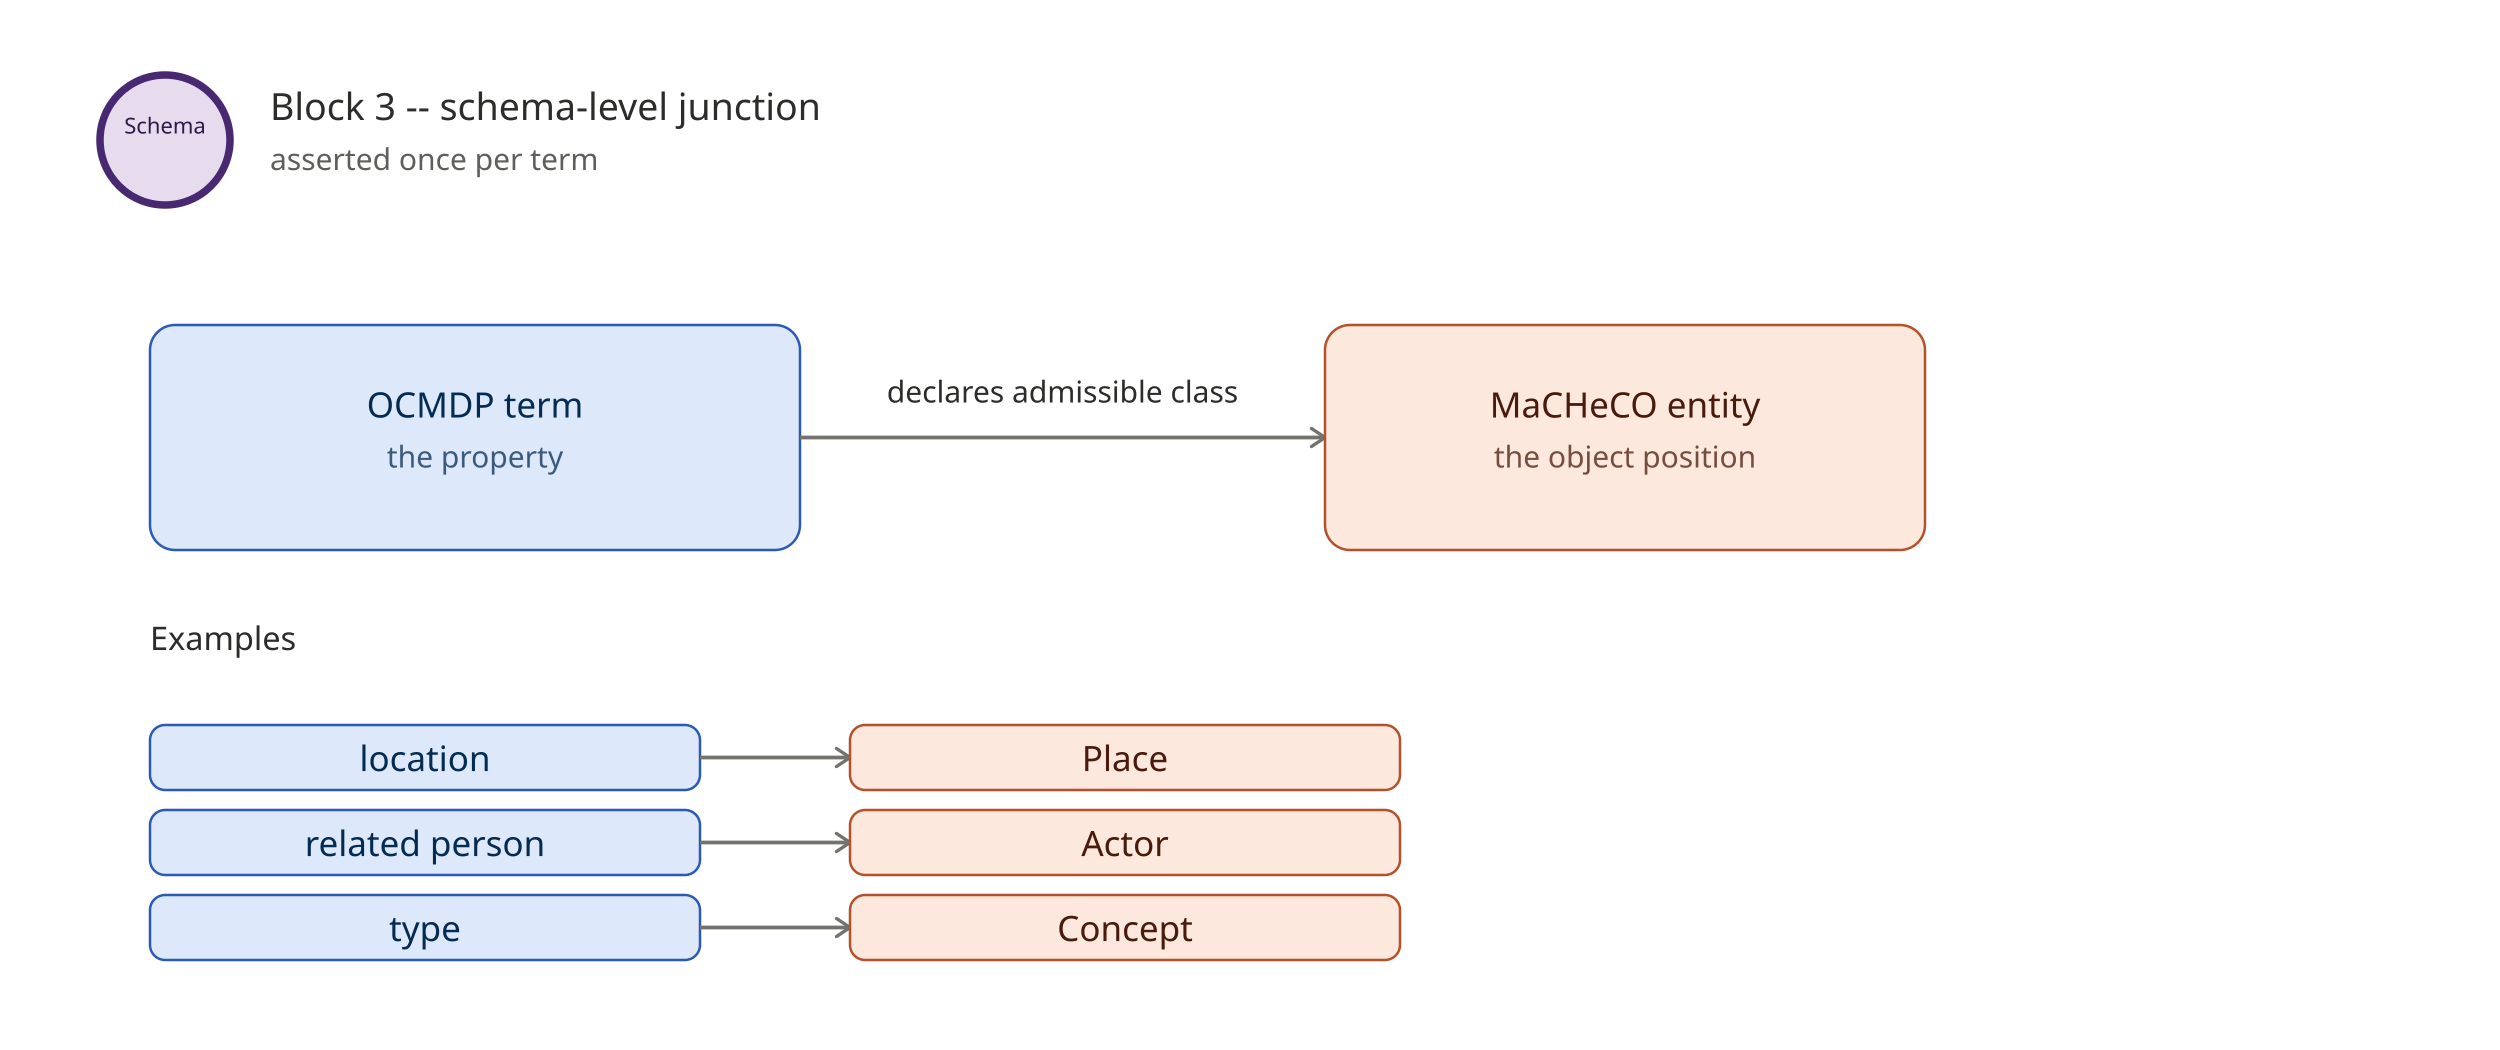
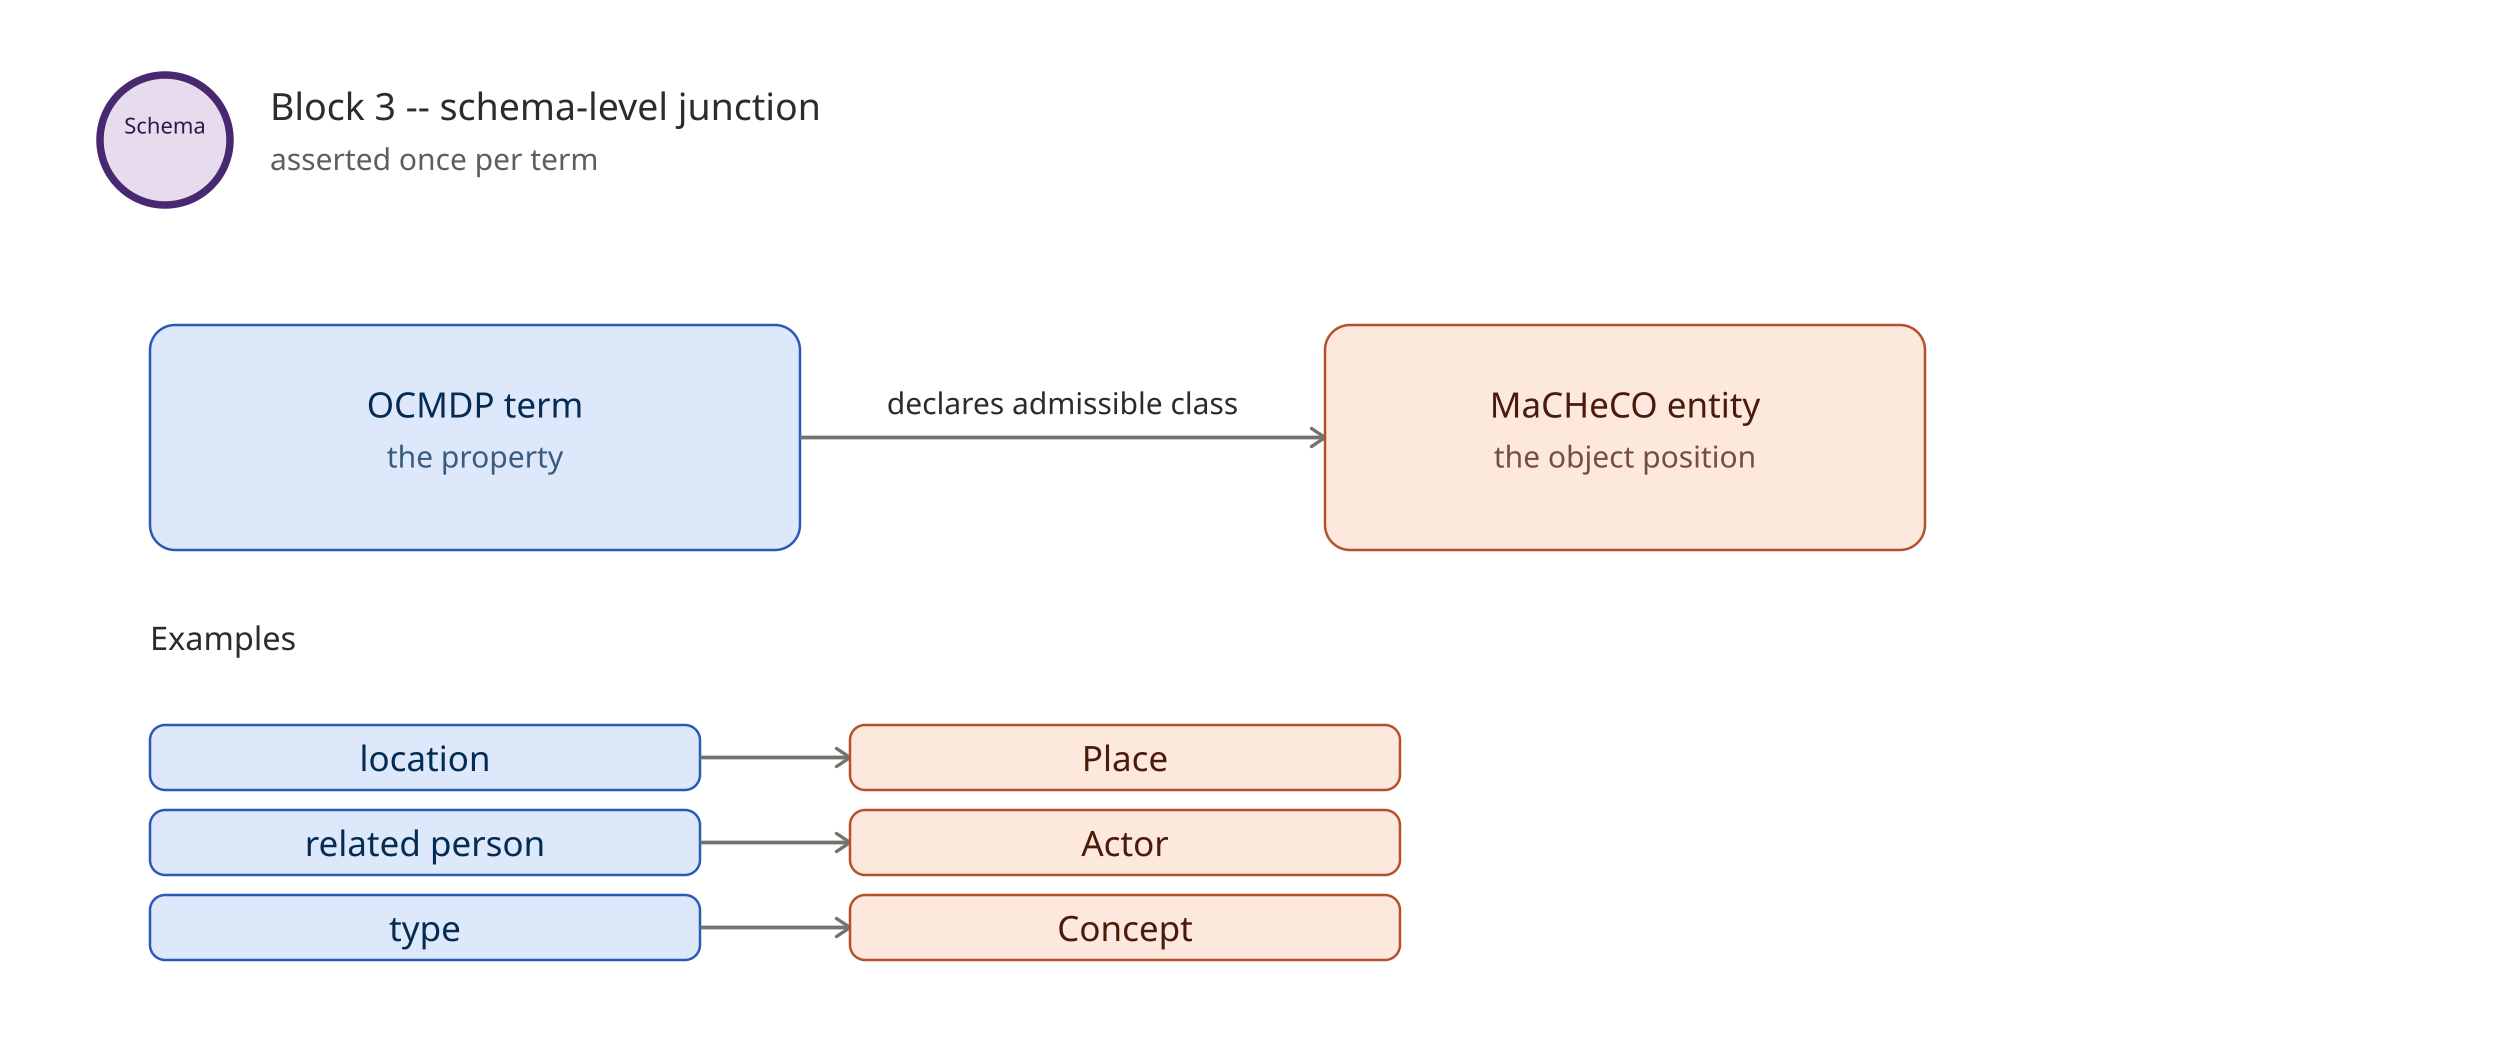
<svg xmlns="http://www.w3.org/2000/svg" width="1000" height="420" viewBox="0 0 1000 420" role="img">
  <defs>
    <marker id="arrow" viewBox="0 0 10 10" refX="8" refY="5" markerWidth="6" markerHeight="6" orient="auto-start-reverse">
      <path d="M2 1L8 5L2 9" fill="none" stroke="#73726c" stroke-width="1.5" stroke-linecap="round" stroke-linejoin="round" />
    </marker>
  </defs>
  <circle cx="66.0" cy="56.0" r="26.0" fill="#e6dcee" stroke="#482870" stroke-width="3" />
  <text x="66.0" y="50.0" text-anchor="middle" dominant-baseline="central" font-family="Fira Sans" font-weight="500" font-size="8.8" fill="#2d1a4a">Schema</text>
  <text x="66.0" y="64.8" text-anchor="middle" dominant-baseline="central" font-family="Fira Sans" font-size="3.9" fill="#2d1a4a" opacity="0.8" />
  <text x="108.0" y="48.0" font-family="Fira Sans" font-weight="500" font-size="15" fill="#2c2c2a">Block 3 -- schema-level junction</text>
  <text x="108.0" y="68.0" font-family="Fira Sans" font-size="12" fill="#5f5e5a">asserted once per term</text>
  <rect x="60.0" y="130.0" width="260.0" height="90.0" rx="10" fill="#dde9fb" stroke="#2a5ab5" stroke-width="1" />
  <text x="190.0" y="167.0" text-anchor="middle" font-family="Fira Sans" font-weight="500" font-size="14" fill="#042c53">OCMDP term</text>
  <text x="190.0" y="187.0" text-anchor="middle" font-family="Fira Sans" font-size="12" fill="#042c53" opacity="0.75">the property</text>
  <line x1="320.0" y1="175.0" x2="530.0" y2="175.0" stroke="#73726c" stroke-width="1.5" marker-end="url(#arrow)" />
-   <text x="425.0" y="161.0" text-anchor="middle" font-family="Fira Sans" font-weight="500" font-size="12" fill="#2c2c2a">declares admissible class</text>
+   <text x="425.0" y="161.0" text-anchor="middle" dominant-baseline="central" font-family="Fira Sans" font-weight="500" font-size="12" fill="#2c2c2a">declares admissible class</text>
  <rect x="530.0" y="130.0" width="240.0" height="90.0" rx="10" fill="#fde8dd" stroke="#b5512a" stroke-width="1" />
  <text x="650.0" y="167.0" text-anchor="middle" font-family="Fira Sans" font-weight="500" font-size="14" fill="#4a1b0c">MaCHeCO entity</text>
  <text x="650.0" y="187.0" text-anchor="middle" font-family="Fira Sans" font-size="12" fill="#4a1b0c" opacity="0.75">the object position</text>
  <text x="60" y="260" font-family="Fira Sans" font-weight="500" font-size="13" fill="#2c2c2a">Examples</text>
  <rect x="60.0" y="290.0" width="220.0" height="26.0" rx="6" fill="#dde9fb" stroke="#2a5ab5" stroke-width="1" />
  <text x="170.0" y="303.0" text-anchor="middle" dominant-baseline="central" font-family="Fira Sans" font-weight="500" font-size="14" fill="#042c53">location</text>
  <line x1="280.0" y1="303.0" x2="340.0" y2="303.0" stroke="#73726c" stroke-width="1.5" marker-end="url(#arrow)" />
  <rect x="340.0" y="290.0" width="220.0" height="26.0" rx="6" fill="#fde8dd" stroke="#b5512a" stroke-width="1" />
  <text x="450.0" y="303.0" text-anchor="middle" dominant-baseline="central" font-family="Fira Sans" font-weight="500" font-size="14" fill="#4a1b0c">Place</text>
  <rect x="60.0" y="324.0" width="220.0" height="26.0" rx="6" fill="#dde9fb" stroke="#2a5ab5" stroke-width="1" />
  <text x="170.0" y="337.0" text-anchor="middle" dominant-baseline="central" font-family="Fira Sans" font-weight="500" font-size="14" fill="#042c53">related person</text>
  <line x1="280.0" y1="337.0" x2="340.0" y2="337.0" stroke="#73726c" stroke-width="1.5" marker-end="url(#arrow)" />
  <rect x="340.0" y="324.0" width="220.0" height="26.0" rx="6" fill="#fde8dd" stroke="#b5512a" stroke-width="1" />
  <text x="450.0" y="337.0" text-anchor="middle" dominant-baseline="central" font-family="Fira Sans" font-weight="500" font-size="14" fill="#4a1b0c">Actor</text>
  <rect x="60.0" y="358.0" width="220.0" height="26.0" rx="6" fill="#dde9fb" stroke="#2a5ab5" stroke-width="1" />
  <text x="170.0" y="371.0" text-anchor="middle" dominant-baseline="central" font-family="Fira Sans" font-weight="500" font-size="14" fill="#042c53">type</text>
  <line x1="280.0" y1="371.0" x2="340.0" y2="371.0" stroke="#73726c" stroke-width="1.5" marker-end="url(#arrow)" />
  <rect x="340.0" y="358.0" width="220.0" height="26.0" rx="6" fill="#fde8dd" stroke="#b5512a" stroke-width="1" />
  <text x="450.0" y="371.0" text-anchor="middle" dominant-baseline="central" font-family="Fira Sans" font-weight="500" font-size="14" fill="#4a1b0c">Concept</text>
</svg>
